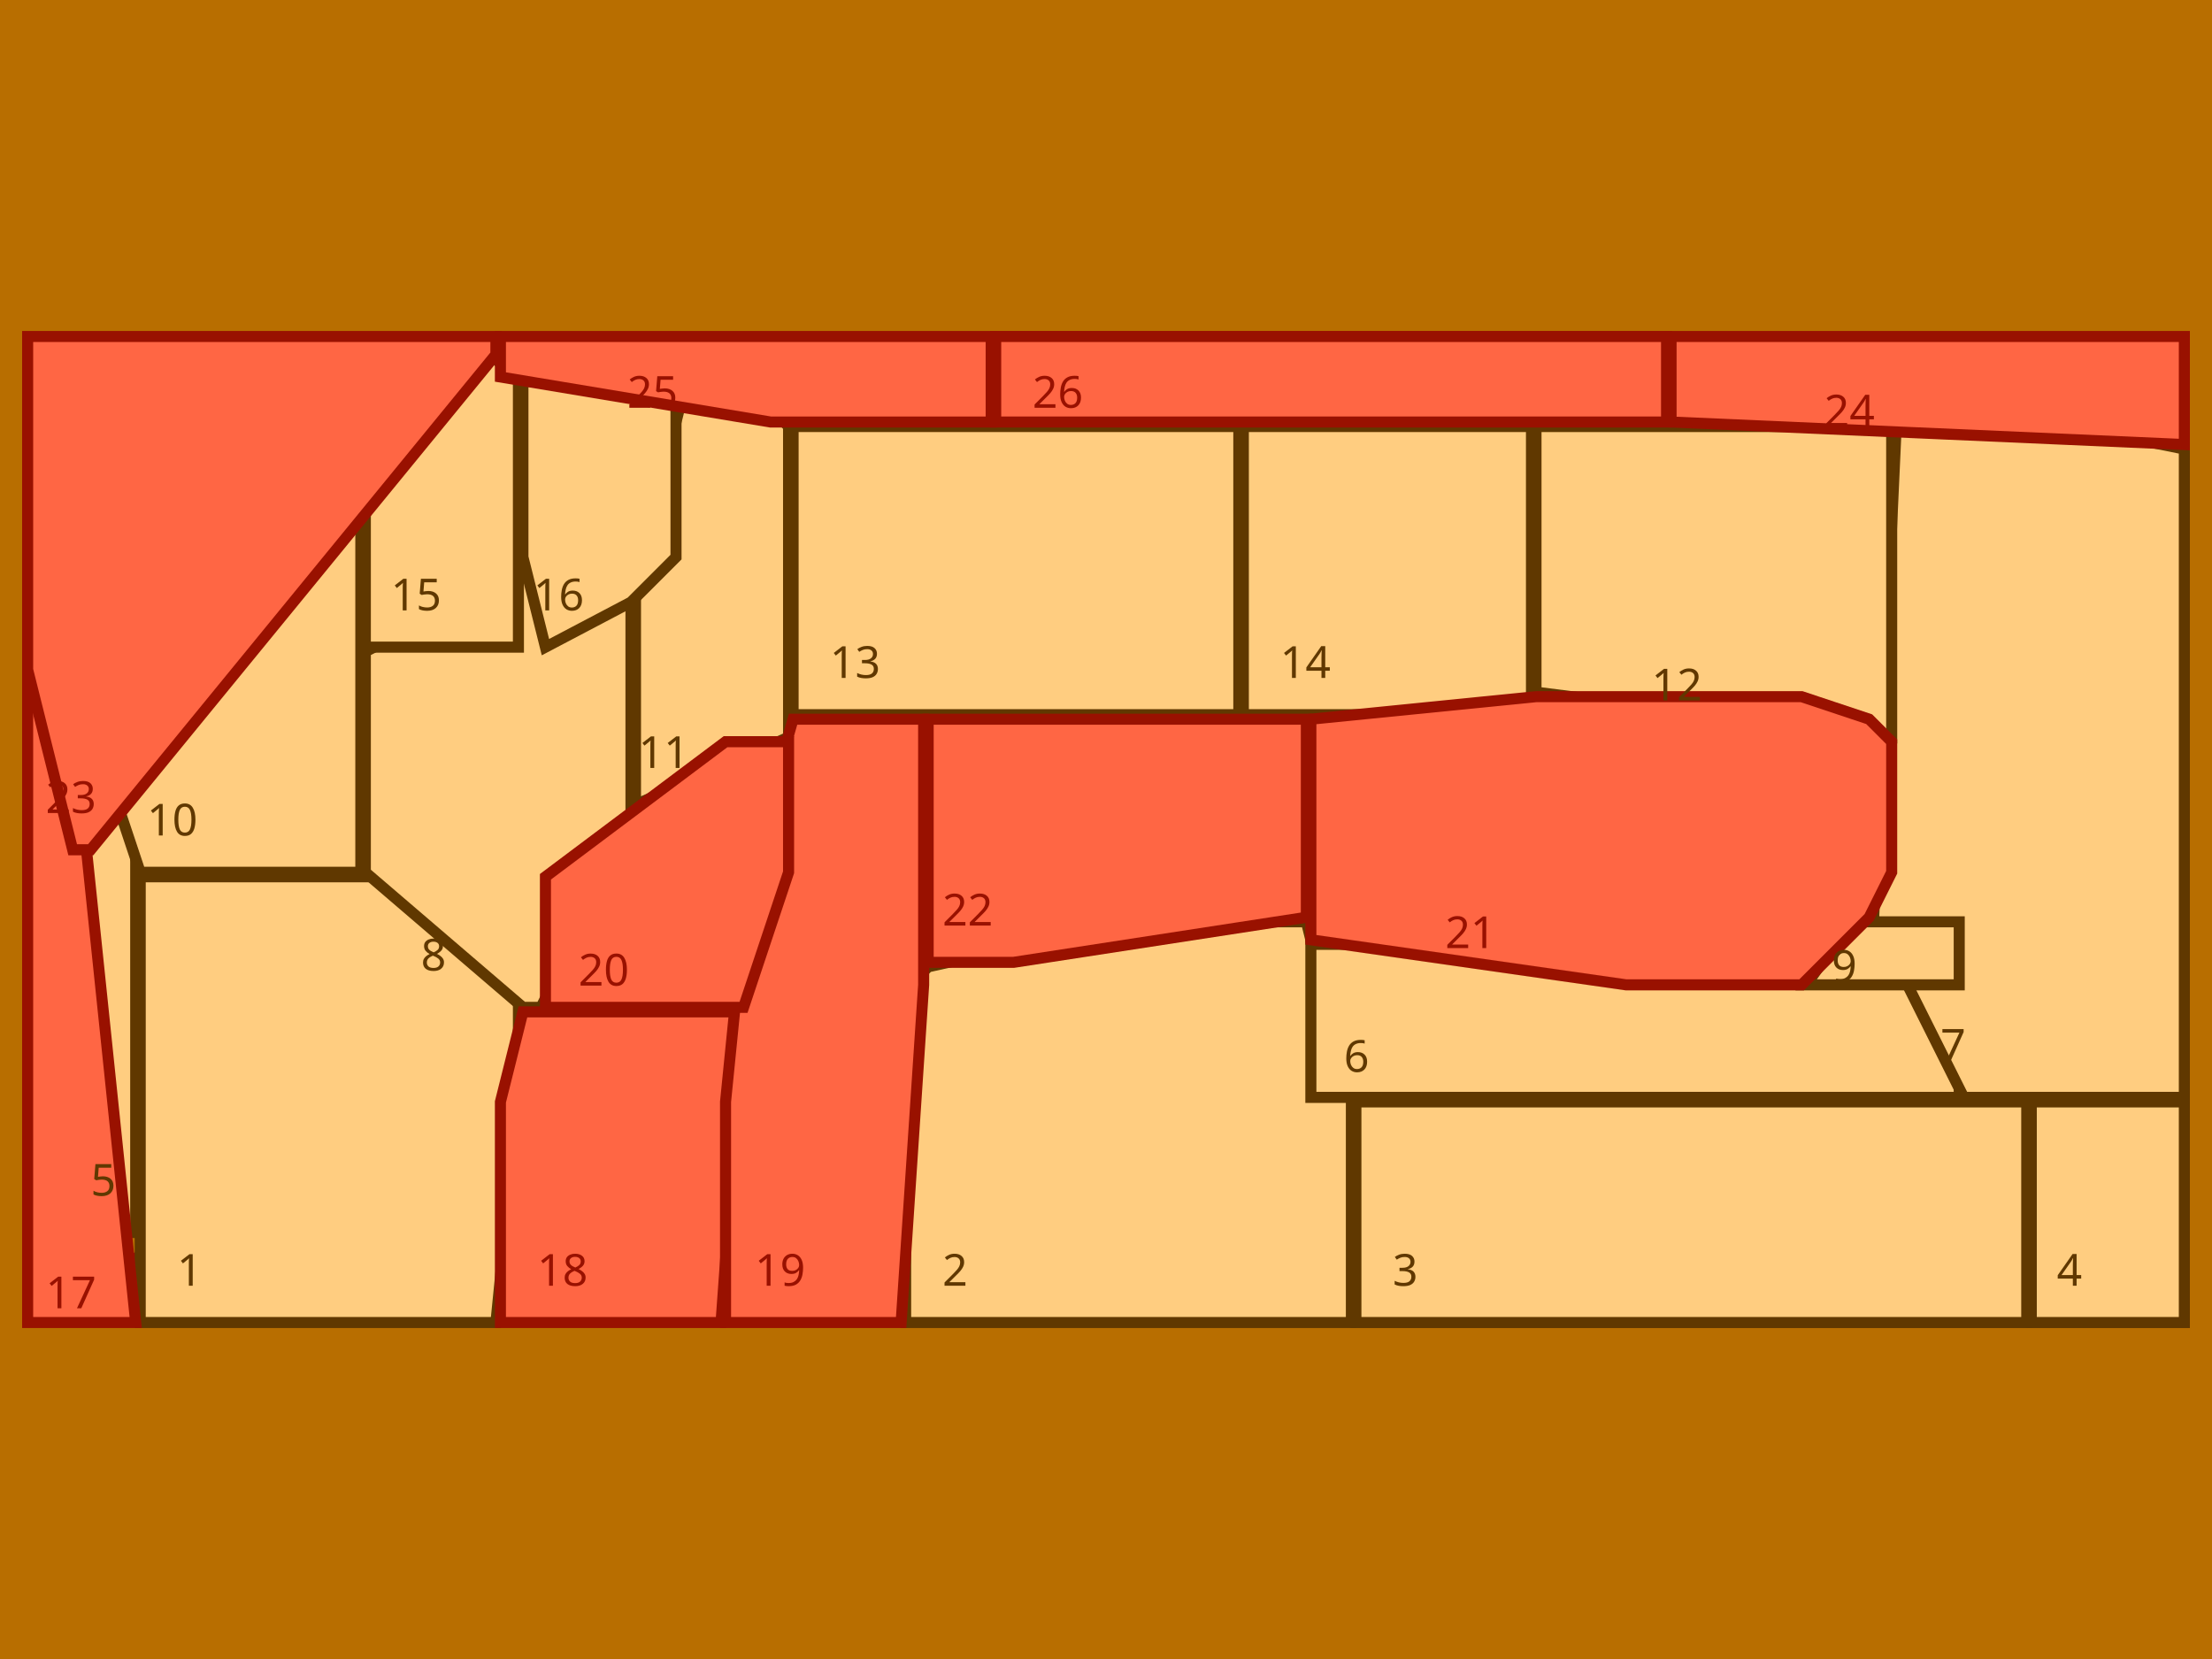
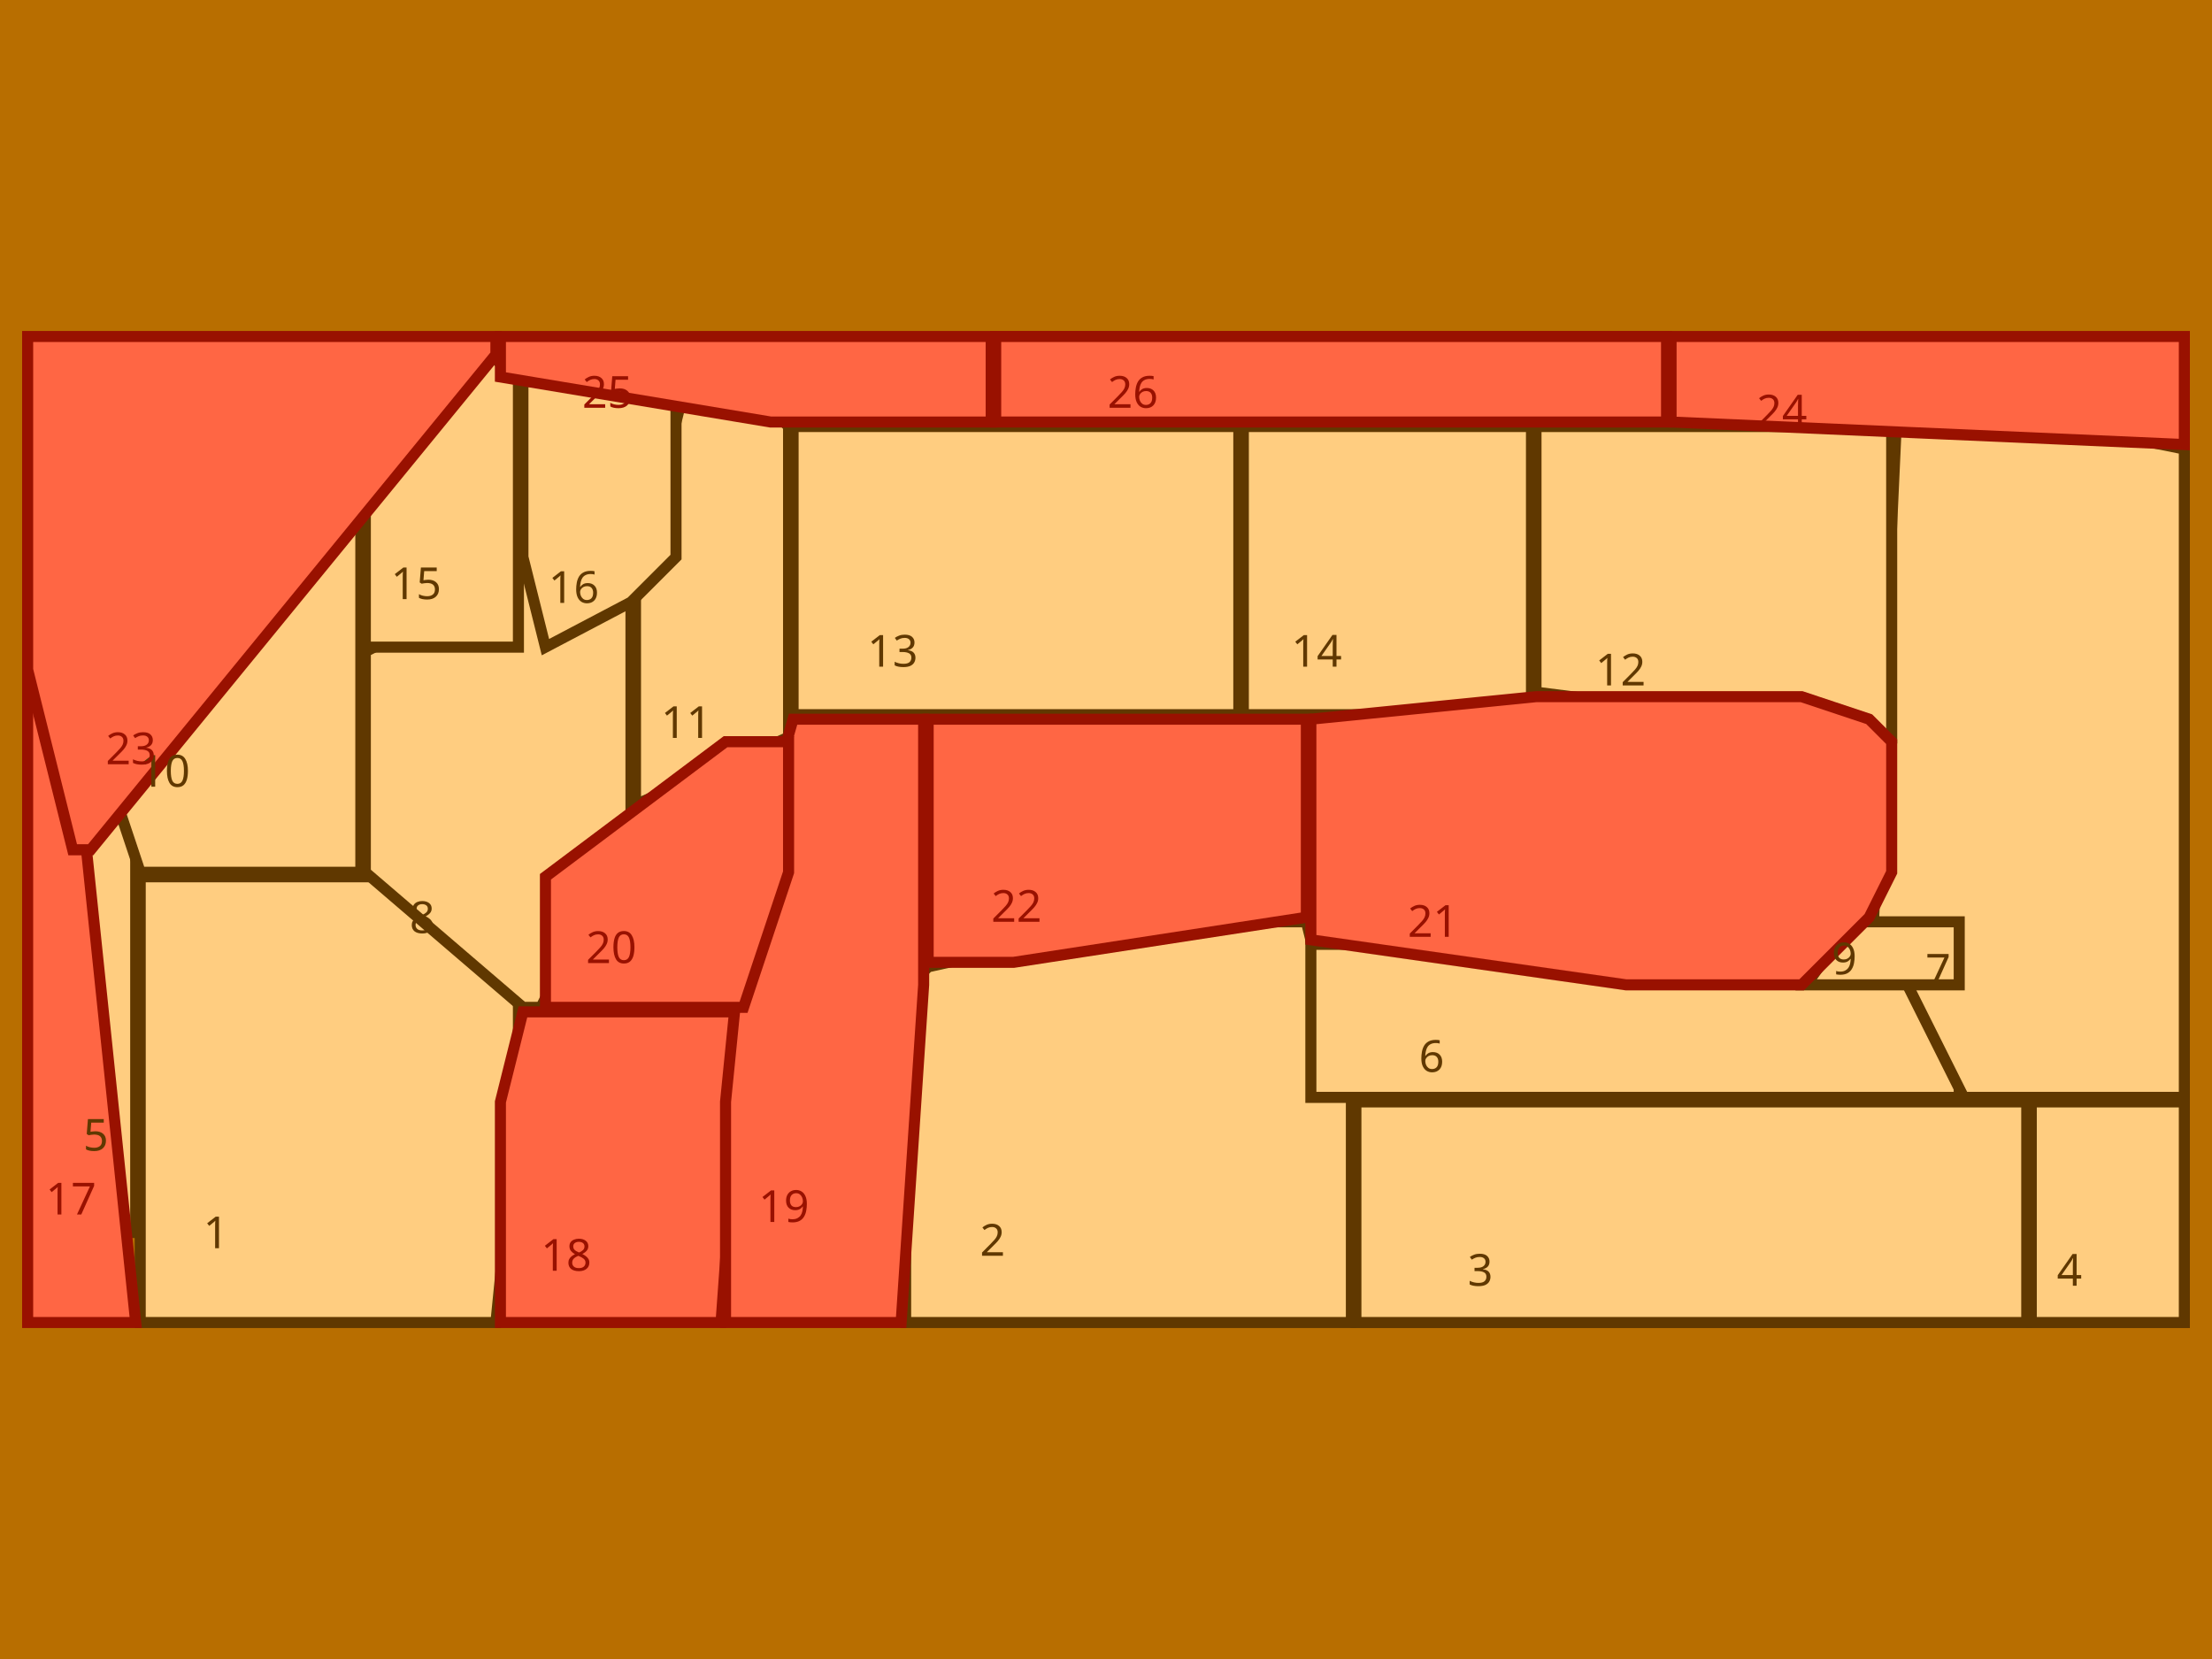
<svg width="800" height="600">
  <polygon points="0,0 0,600 800,600 800,0" fill="#b86e00" />
-   <circle r="4" cx="90.605" cy="438.413" fill="#603800" />
-   <circle r="4" cx="367.432" cy="438.413" fill="#603800" />
-   <circle r="4" cx="530.271" cy="438.413" fill="#603800" />
+   <circle r="4" cx="119.102" cy="397.704" fill="#603800" />
+   <circle r="4" cx="408.142" cy="405.846" fill="#603800" />
+   <circle r="4" cx="611.691" cy="438.413" fill="#603800" />
  <circle r="4" cx="762.317" cy="438.413" fill="#603800" />
-   <circle r="4" cx="45.825" cy="405.846" fill="#603800" />
-   <circle r="4" cx="509.916" cy="369.207" fill="#603800" />
-   <circle r="4" cx="750.104" cy="356.994" fill="#603800" />
-   <circle r="4" cx="192.38" cy="324.426" fill="#603800" />
-   <circle r="4" cx="680.898" cy="352.923" fill="#603800" />
-   <circle r="4" cx="90.605" cy="275.574" fill="#603800" />
-   <circle r="4" cx="233.09" cy="251.148" fill="#603800" />
-   <circle r="4" cx="680.898" cy="226.722" fill="#603800" />
-   <circle r="4" cx="326.722" cy="218.58" fill="#603800" />
-   <circle r="4" cx="489.562" cy="218.58" fill="#603800" />
-   <circle r="4" cx="159.812" cy="194.154" fill="#603800" />
-   <circle r="4" cx="200.522" cy="194.154" fill="#603800" />
-   <circle r="4" cx="29.541" cy="462.839" fill="#991100" />
-   <circle r="4" cx="220.877" cy="438.413" fill="#991100" />
-   <circle r="4" cx="294.154" cy="438.413" fill="#991100" />
-   <circle r="4" cx="233.09" cy="340.71" fill="#991100" />
-   <circle r="4" cx="619.833" cy="316.284" fill="#991100" />
-   <circle r="4" cx="351.148" cy="308.142" fill="#991100" />
-   <circle r="4" cx="29.541" cy="267.432" fill="#991100" />
-   <circle r="4" cx="770.459" cy="141.232" fill="#991100" />
-   <circle r="4" cx="318.58" cy="137.161" fill="#991100" />
-   <circle r="4" cx="400.0" cy="137.161" fill="#991100" />
-   <line x1="90.605" y1="438.413" x2="45.825" y2="405.846" style="stroke:#603800;stroke-width:4" />
-   <line x1="90.605" y1="438.413" x2="192.38" y2="324.426" style="stroke:#603800;stroke-width:4" />
-   <line x1="90.605" y1="438.413" x2="90.605" y2="275.574" style="stroke:#603800;stroke-width:4" />
-   <line x1="90.605" y1="438.413" x2="29.541" y2="462.839" style="stroke:#603800;stroke-width:4" />
-   <line x1="90.605" y1="438.413" x2="220.877" y2="438.413" style="stroke:#603800;stroke-width:4" />
-   <line x1="367.432" y1="438.413" x2="530.271" y2="438.413" style="stroke:#603800;stroke-width:4" />
-   <line x1="367.432" y1="438.413" x2="509.916" y2="369.207" style="stroke:#603800;stroke-width:4" />
-   <line x1="367.432" y1="438.413" x2="294.154" y2="438.413" style="stroke:#603800;stroke-width:4" />
-   <line x1="367.432" y1="438.413" x2="619.833" y2="316.284" style="stroke:#603800;stroke-width:4" />
-   <line x1="367.432" y1="438.413" x2="351.148" y2="308.142" style="stroke:#603800;stroke-width:4" />
-   <line x1="530.271" y1="438.413" x2="367.432" y2="438.413" style="stroke:#603800;stroke-width:4" />
-   <line x1="530.271" y1="438.413" x2="762.317" y2="438.413" style="stroke:#603800;stroke-width:4" />
-   <line x1="530.271" y1="438.413" x2="509.916" y2="369.207" style="stroke:#603800;stroke-width:4" />
-   <line x1="530.271" y1="438.413" x2="750.104" y2="356.994" style="stroke:#603800;stroke-width:4" />
-   <line x1="762.317" y1="438.413" x2="530.271" y2="438.413" style="stroke:#603800;stroke-width:4" />
-   <line x1="762.317" y1="438.413" x2="750.104" y2="356.994" style="stroke:#603800;stroke-width:4" />
-   <line x1="45.825" y1="405.846" x2="90.605" y2="438.413" style="stroke:#603800;stroke-width:4" />
-   <line x1="45.825" y1="405.846" x2="90.605" y2="275.574" style="stroke:#603800;stroke-width:4" />
-   <line x1="45.825" y1="405.846" x2="29.541" y2="462.839" style="stroke:#603800;stroke-width:4" />
-   <line x1="45.825" y1="405.846" x2="29.541" y2="267.432" style="stroke:#603800;stroke-width:4" />
-   <line x1="509.916" y1="369.207" x2="367.432" y2="438.413" style="stroke:#603800;stroke-width:4" />
-   <line x1="509.916" y1="369.207" x2="530.271" y2="438.413" style="stroke:#603800;stroke-width:4" />
-   <line x1="509.916" y1="369.207" x2="750.104" y2="356.994" style="stroke:#603800;stroke-width:4" />
-   <line x1="509.916" y1="369.207" x2="680.898" y2="352.923" style="stroke:#603800;stroke-width:4" />
-   <line x1="509.916" y1="369.207" x2="619.833" y2="316.284" style="stroke:#603800;stroke-width:4" />
-   <line x1="750.104" y1="356.994" x2="530.271" y2="438.413" style="stroke:#603800;stroke-width:4" />
-   <line x1="750.104" y1="356.994" x2="762.317" y2="438.413" style="stroke:#603800;stroke-width:4" />
-   <line x1="750.104" y1="356.994" x2="509.916" y2="369.207" style="stroke:#603800;stroke-width:4" />
-   <line x1="750.104" y1="356.994" x2="680.898" y2="352.923" style="stroke:#603800;stroke-width:4" />
-   <line x1="750.104" y1="356.994" x2="680.898" y2="226.722" style="stroke:#603800;stroke-width:4" />
-   <line x1="750.104" y1="356.994" x2="619.833" y2="316.284" style="stroke:#603800;stroke-width:4" />
-   <line x1="750.104" y1="356.994" x2="770.459" y2="141.232" style="stroke:#603800;stroke-width:4" />
-   <line x1="192.38" y1="324.426" x2="90.605" y2="438.413" style="stroke:#603800;stroke-width:4" />
-   <line x1="192.38" y1="324.426" x2="90.605" y2="275.574" style="stroke:#603800;stroke-width:4" />
-   <line x1="192.38" y1="324.426" x2="233.09" y2="251.148" style="stroke:#603800;stroke-width:4" />
-   <line x1="192.38" y1="324.426" x2="159.812" y2="194.154" style="stroke:#603800;stroke-width:4" />
-   <line x1="192.38" y1="324.426" x2="200.522" y2="194.154" style="stroke:#603800;stroke-width:4" />
-   <line x1="192.38" y1="324.426" x2="220.877" y2="438.413" style="stroke:#603800;stroke-width:4" />
-   <line x1="192.38" y1="324.426" x2="233.09" y2="340.71" style="stroke:#603800;stroke-width:4" />
-   <line x1="680.898" y1="352.923" x2="509.916" y2="369.207" style="stroke:#603800;stroke-width:4" />
-   <line x1="680.898" y1="352.923" x2="750.104" y2="356.994" style="stroke:#603800;stroke-width:4" />
-   <line x1="680.898" y1="352.923" x2="619.833" y2="316.284" style="stroke:#603800;stroke-width:4" />
-   <line x1="90.605" y1="275.574" x2="90.605" y2="438.413" style="stroke:#603800;stroke-width:4" />
-   <line x1="90.605" y1="275.574" x2="45.825" y2="405.846" style="stroke:#603800;stroke-width:4" />
-   <line x1="90.605" y1="275.574" x2="192.38" y2="324.426" style="stroke:#603800;stroke-width:4" />
-   <line x1="90.605" y1="275.574" x2="159.812" y2="194.154" style="stroke:#603800;stroke-width:4" />
-   <line x1="90.605" y1="275.574" x2="29.541" y2="267.432" style="stroke:#603800;stroke-width:4" />
-   <line x1="233.09" y1="251.148" x2="192.38" y2="324.426" style="stroke:#603800;stroke-width:4" />
-   <line x1="233.09" y1="251.148" x2="326.722" y2="218.58" style="stroke:#603800;stroke-width:4" />
-   <line x1="233.09" y1="251.148" x2="200.522" y2="194.154" style="stroke:#603800;stroke-width:4" />
-   <line x1="233.09" y1="251.148" x2="294.154" y2="438.413" style="stroke:#603800;stroke-width:4" />
-   <line x1="233.09" y1="251.148" x2="233.09" y2="340.71" style="stroke:#603800;stroke-width:4" />
-   <line x1="233.09" y1="251.148" x2="318.58" y2="137.161" style="stroke:#603800;stroke-width:4" />
-   <line x1="680.898" y1="226.722" x2="750.104" y2="356.994" style="stroke:#603800;stroke-width:4" />
-   <line x1="680.898" y1="226.722" x2="489.562" y2="218.58" style="stroke:#603800;stroke-width:4" />
-   <line x1="680.898" y1="226.722" x2="619.833" y2="316.284" style="stroke:#603800;stroke-width:4" />
-   <line x1="680.898" y1="226.722" x2="770.459" y2="141.232" style="stroke:#603800;stroke-width:4" />
-   <line x1="680.898" y1="226.722" x2="400.0" y2="137.161" style="stroke:#603800;stroke-width:4" />
-   <line x1="326.722" y1="218.58" x2="233.09" y2="251.148" style="stroke:#603800;stroke-width:4" />
-   <line x1="326.722" y1="218.58" x2="489.562" y2="218.58" style="stroke:#603800;stroke-width:4" />
-   <line x1="326.722" y1="218.58" x2="294.154" y2="438.413" style="stroke:#603800;stroke-width:4" />
-   <line x1="326.722" y1="218.58" x2="351.148" y2="308.142" style="stroke:#603800;stroke-width:4" />
-   <line x1="326.722" y1="218.58" x2="318.58" y2="137.161" style="stroke:#603800;stroke-width:4" />
-   <line x1="326.722" y1="218.58" x2="400.0" y2="137.161" style="stroke:#603800;stroke-width:4" />
-   <line x1="489.562" y1="218.58" x2="680.898" y2="226.722" style="stroke:#603800;stroke-width:4" />
-   <line x1="489.562" y1="218.58" x2="326.722" y2="218.58" style="stroke:#603800;stroke-width:4" />
-   <line x1="489.562" y1="218.58" x2="619.833" y2="316.284" style="stroke:#603800;stroke-width:4" />
-   <line x1="489.562" y1="218.58" x2="351.148" y2="308.142" style="stroke:#603800;stroke-width:4" />
-   <line x1="489.562" y1="218.58" x2="400.0" y2="137.161" style="stroke:#603800;stroke-width:4" />
-   <line x1="159.812" y1="194.154" x2="192.38" y2="324.426" style="stroke:#603800;stroke-width:4" />
-   <line x1="159.812" y1="194.154" x2="90.605" y2="275.574" style="stroke:#603800;stroke-width:4" />
-   <line x1="159.812" y1="194.154" x2="200.522" y2="194.154" style="stroke:#603800;stroke-width:4" />
-   <line x1="159.812" y1="194.154" x2="29.541" y2="267.432" style="stroke:#603800;stroke-width:4" />
-   <line x1="159.812" y1="194.154" x2="318.58" y2="137.161" style="stroke:#603800;stroke-width:4" />
-   <line x1="200.522" y1="194.154" x2="192.38" y2="324.426" style="stroke:#603800;stroke-width:4" />
-   <line x1="200.522" y1="194.154" x2="233.09" y2="251.148" style="stroke:#603800;stroke-width:4" />
-   <line x1="200.522" y1="194.154" x2="159.812" y2="194.154" style="stroke:#603800;stroke-width:4" />
-   <line x1="200.522" y1="194.154" x2="318.58" y2="137.161" style="stroke:#603800;stroke-width:4" />
-   <line x1="29.541" y1="462.839" x2="90.605" y2="438.413" style="stroke:#991100;stroke-width:4" />
-   <line x1="29.541" y1="462.839" x2="45.825" y2="405.846" style="stroke:#991100;stroke-width:4" />
-   <line x1="29.541" y1="462.839" x2="29.541" y2="267.432" style="stroke:#991100;stroke-width:4" />
-   <line x1="220.877" y1="438.413" x2="90.605" y2="438.413" style="stroke:#991100;stroke-width:4" />
-   <line x1="220.877" y1="438.413" x2="192.38" y2="324.426" style="stroke:#991100;stroke-width:4" />
-   <line x1="220.877" y1="438.413" x2="294.154" y2="438.413" style="stroke:#991100;stroke-width:4" />
-   <line x1="220.877" y1="438.413" x2="233.09" y2="340.71" style="stroke:#991100;stroke-width:4" />
-   <line x1="294.154" y1="438.413" x2="367.432" y2="438.413" style="stroke:#991100;stroke-width:4" />
-   <line x1="294.154" y1="438.413" x2="233.09" y2="251.148" style="stroke:#991100;stroke-width:4" />
-   <line x1="294.154" y1="438.413" x2="326.722" y2="218.58" style="stroke:#991100;stroke-width:4" />
-   <line x1="294.154" y1="438.413" x2="220.877" y2="438.413" style="stroke:#991100;stroke-width:4" />
-   <line x1="294.154" y1="438.413" x2="233.09" y2="340.71" style="stroke:#991100;stroke-width:4" />
-   <line x1="294.154" y1="438.413" x2="351.148" y2="308.142" style="stroke:#991100;stroke-width:4" />
-   <line x1="233.09" y1="340.71" x2="192.38" y2="324.426" style="stroke:#991100;stroke-width:4" />
-   <line x1="233.09" y1="340.71" x2="233.09" y2="251.148" style="stroke:#991100;stroke-width:4" />
-   <line x1="233.09" y1="340.71" x2="220.877" y2="438.413" style="stroke:#991100;stroke-width:4" />
-   <line x1="233.09" y1="340.71" x2="294.154" y2="438.413" style="stroke:#991100;stroke-width:4" />
-   <line x1="619.833" y1="316.284" x2="367.432" y2="438.413" style="stroke:#991100;stroke-width:4" />
-   <line x1="619.833" y1="316.284" x2="509.916" y2="369.207" style="stroke:#991100;stroke-width:4" />
-   <line x1="619.833" y1="316.284" x2="750.104" y2="356.994" style="stroke:#991100;stroke-width:4" />
-   <line x1="619.833" y1="316.284" x2="680.898" y2="352.923" style="stroke:#991100;stroke-width:4" />
-   <line x1="619.833" y1="316.284" x2="680.898" y2="226.722" style="stroke:#991100;stroke-width:4" />
-   <line x1="619.833" y1="316.284" x2="489.562" y2="218.58" style="stroke:#991100;stroke-width:4" />
-   <line x1="619.833" y1="316.284" x2="351.148" y2="308.142" style="stroke:#991100;stroke-width:4" />
-   <line x1="351.148" y1="308.142" x2="367.432" y2="438.413" style="stroke:#991100;stroke-width:4" />
-   <line x1="351.148" y1="308.142" x2="326.722" y2="218.58" style="stroke:#991100;stroke-width:4" />
-   <line x1="351.148" y1="308.142" x2="489.562" y2="218.58" style="stroke:#991100;stroke-width:4" />
-   <line x1="351.148" y1="308.142" x2="294.154" y2="438.413" style="stroke:#991100;stroke-width:4" />
-   <line x1="351.148" y1="308.142" x2="619.833" y2="316.284" style="stroke:#991100;stroke-width:4" />
-   <line x1="29.541" y1="267.432" x2="45.825" y2="405.846" style="stroke:#991100;stroke-width:4" />
-   <line x1="29.541" y1="267.432" x2="90.605" y2="275.574" style="stroke:#991100;stroke-width:4" />
-   <line x1="29.541" y1="267.432" x2="159.812" y2="194.154" style="stroke:#991100;stroke-width:4" />
-   <line x1="29.541" y1="267.432" x2="29.541" y2="462.839" style="stroke:#991100;stroke-width:4" />
-   <line x1="29.541" y1="267.432" x2="318.58" y2="137.161" style="stroke:#991100;stroke-width:4" />
-   <line x1="770.459" y1="141.232" x2="750.104" y2="356.994" style="stroke:#991100;stroke-width:4" />
-   <line x1="770.459" y1="141.232" x2="680.898" y2="226.722" style="stroke:#991100;stroke-width:4" />
-   <line x1="770.459" y1="141.232" x2="400.0" y2="137.161" style="stroke:#991100;stroke-width:4" />
-   <line x1="318.58" y1="137.161" x2="233.09" y2="251.148" style="stroke:#991100;stroke-width:4" />
-   <line x1="318.58" y1="137.161" x2="326.722" y2="218.58" style="stroke:#991100;stroke-width:4" />
-   <line x1="318.58" y1="137.161" x2="159.812" y2="194.154" style="stroke:#991100;stroke-width:4" />
-   <line x1="318.58" y1="137.161" x2="200.522" y2="194.154" style="stroke:#991100;stroke-width:4" />
-   <line x1="318.58" y1="137.161" x2="29.541" y2="267.432" style="stroke:#991100;stroke-width:4" />
-   <line x1="318.58" y1="137.161" x2="400.0" y2="137.161" style="stroke:#991100;stroke-width:4" />
-   <line x1="400.0" y1="137.161" x2="680.898" y2="226.722" style="stroke:#991100;stroke-width:4" />
-   <line x1="400.0" y1="137.161" x2="326.722" y2="218.58" style="stroke:#991100;stroke-width:4" />
-   <line x1="400.0" y1="137.161" x2="489.562" y2="218.58" style="stroke:#991100;stroke-width:4" />
-   <line x1="400.0" y1="137.161" x2="770.459" y2="141.232" style="stroke:#991100;stroke-width:4" />
-   <line x1="400.0" y1="137.161" x2="318.58" y2="137.161" style="stroke:#991100;stroke-width:4" />
+   <circle r="4" cx="37.683" cy="356.994" fill="#603800" />
+   <circle r="4" cx="591.336" cy="369.207" fill="#603800" />
+   <circle r="4" cx="733.82" cy="275.574" fill="#603800" />
+   <circle r="4" cx="180.167" cy="283.716" fill="#603800" />
+   <circle r="4" cx="680.898" cy="344.781" fill="#603800" />
+   <circle r="4" cx="82.463" cy="222.651" fill="#603800" />
+   <circle r="4" cx="257.516" cy="218.58" fill="#603800" />
+   <circle r="4" cx="619.833" cy="210.438" fill="#603800" />
+   <circle r="4" cx="367.432" cy="206.367" fill="#603800" />
+   <circle r="4" cx="501.775" cy="206.367" fill="#603800" />
+   <circle r="4" cx="159.812" cy="181.942" fill="#603800" />
+   <circle r="4" cx="216.806" cy="186.013" fill="#603800" />
+   <circle r="4" cx="29.541" cy="361.065" fill="#991100" />
+   <circle r="4" cx="224.948" cy="422.129" fill="#991100" />
+   <circle r="4" cx="298.225" cy="369.207" fill="#991100" />
+   <circle r="4" cx="241.232" cy="316.284" fill="#991100" />
+   <circle r="4" cx="579.123" cy="304.071" fill="#991100" />
+   <circle r="4" cx="404.071" cy="304.071" fill="#991100" />
+   <circle r="4" cx="94.676" cy="214.509" fill="#991100" />
+   <circle r="4" cx="697.182" cy="141.232" fill="#991100" />
+   <circle r="4" cx="269.729" cy="137.161" fill="#991100" />
+   <circle r="4" cx="481.42" cy="137.161" fill="#991100" />
+   <line x1="119.102" y1="397.704" x2="37.683" y2="356.994" style="stroke:#603800;stroke-width:4" />
+   <line x1="119.102" y1="397.704" x2="180.167" y2="283.716" style="stroke:#603800;stroke-width:4" />
+   <line x1="119.102" y1="397.704" x2="82.463" y2="222.651" style="stroke:#603800;stroke-width:4" />
+   <line x1="119.102" y1="397.704" x2="29.541" y2="361.065" style="stroke:#603800;stroke-width:4" />
+   <line x1="119.102" y1="397.704" x2="224.948" y2="422.129" style="stroke:#603800;stroke-width:4" />
+   <line x1="408.142" y1="405.846" x2="611.691" y2="438.413" style="stroke:#603800;stroke-width:4" />
+   <line x1="408.142" y1="405.846" x2="591.336" y2="369.207" style="stroke:#603800;stroke-width:4" />
+   <line x1="408.142" y1="405.846" x2="298.225" y2="369.207" style="stroke:#603800;stroke-width:4" />
+   <line x1="408.142" y1="405.846" x2="579.123" y2="304.071" style="stroke:#603800;stroke-width:4" />
+   <line x1="408.142" y1="405.846" x2="404.071" y2="304.071" style="stroke:#603800;stroke-width:4" />
+   <line x1="611.691" y1="438.413" x2="408.142" y2="405.846" style="stroke:#603800;stroke-width:4" />
+   <line x1="611.691" y1="438.413" x2="762.317" y2="438.413" style="stroke:#603800;stroke-width:4" />
+   <line x1="611.691" y1="438.413" x2="591.336" y2="369.207" style="stroke:#603800;stroke-width:4" />
+   <line x1="611.691" y1="438.413" x2="733.82" y2="275.574" style="stroke:#603800;stroke-width:4" />
+   <line x1="762.317" y1="438.413" x2="611.691" y2="438.413" style="stroke:#603800;stroke-width:4" />
+   <line x1="762.317" y1="438.413" x2="733.82" y2="275.574" style="stroke:#603800;stroke-width:4" />
+   <line x1="37.683" y1="356.994" x2="119.102" y2="397.704" style="stroke:#603800;stroke-width:4" />
+   <line x1="37.683" y1="356.994" x2="82.463" y2="222.651" style="stroke:#603800;stroke-width:4" />
+   <line x1="37.683" y1="356.994" x2="29.541" y2="361.065" style="stroke:#603800;stroke-width:4" />
+   <line x1="37.683" y1="356.994" x2="94.676" y2="214.509" style="stroke:#603800;stroke-width:4" />
+   <line x1="591.336" y1="369.207" x2="408.142" y2="405.846" style="stroke:#603800;stroke-width:4" />
+   <line x1="591.336" y1="369.207" x2="611.691" y2="438.413" style="stroke:#603800;stroke-width:4" />
+   <line x1="591.336" y1="369.207" x2="733.82" y2="275.574" style="stroke:#603800;stroke-width:4" />
+   <line x1="591.336" y1="369.207" x2="680.898" y2="344.781" style="stroke:#603800;stroke-width:4" />
+   <line x1="591.336" y1="369.207" x2="579.123" y2="304.071" style="stroke:#603800;stroke-width:4" />
+   <line x1="733.82" y1="275.574" x2="611.691" y2="438.413" style="stroke:#603800;stroke-width:4" />
+   <line x1="733.82" y1="275.574" x2="762.317" y2="438.413" style="stroke:#603800;stroke-width:4" />
+   <line x1="733.82" y1="275.574" x2="591.336" y2="369.207" style="stroke:#603800;stroke-width:4" />
+   <line x1="733.82" y1="275.574" x2="680.898" y2="344.781" style="stroke:#603800;stroke-width:4" />
+   <line x1="733.82" y1="275.574" x2="619.833" y2="210.438" style="stroke:#603800;stroke-width:4" />
+   <line x1="733.82" y1="275.574" x2="579.123" y2="304.071" style="stroke:#603800;stroke-width:4" />
+   <line x1="733.82" y1="275.574" x2="697.182" y2="141.232" style="stroke:#603800;stroke-width:4" />
+   <line x1="180.167" y1="283.716" x2="119.102" y2="397.704" style="stroke:#603800;stroke-width:4" />
+   <line x1="180.167" y1="283.716" x2="82.463" y2="222.651" style="stroke:#603800;stroke-width:4" />
+   <line x1="180.167" y1="283.716" x2="257.516" y2="218.58" style="stroke:#603800;stroke-width:4" />
+   <line x1="180.167" y1="283.716" x2="159.812" y2="181.942" style="stroke:#603800;stroke-width:4" />
+   <line x1="180.167" y1="283.716" x2="216.806" y2="186.013" style="stroke:#603800;stroke-width:4" />
+   <line x1="180.167" y1="283.716" x2="224.948" y2="422.129" style="stroke:#603800;stroke-width:4" />
+   <line x1="180.167" y1="283.716" x2="241.232" y2="316.284" style="stroke:#603800;stroke-width:4" />
+   <line x1="680.898" y1="344.781" x2="591.336" y2="369.207" style="stroke:#603800;stroke-width:4" />
+   <line x1="680.898" y1="344.781" x2="733.82" y2="275.574" style="stroke:#603800;stroke-width:4" />
+   <line x1="680.898" y1="344.781" x2="579.123" y2="304.071" style="stroke:#603800;stroke-width:4" />
+   <line x1="82.463" y1="222.651" x2="119.102" y2="397.704" style="stroke:#603800;stroke-width:4" />
+   <line x1="82.463" y1="222.651" x2="37.683" y2="356.994" style="stroke:#603800;stroke-width:4" />
+   <line x1="82.463" y1="222.651" x2="180.167" y2="283.716" style="stroke:#603800;stroke-width:4" />
+   <line x1="82.463" y1="222.651" x2="159.812" y2="181.942" style="stroke:#603800;stroke-width:4" />
+   <line x1="82.463" y1="222.651" x2="94.676" y2="214.509" style="stroke:#603800;stroke-width:4" />
+   <line x1="257.516" y1="218.58" x2="180.167" y2="283.716" style="stroke:#603800;stroke-width:4" />
+   <line x1="257.516" y1="218.58" x2="367.432" y2="206.367" style="stroke:#603800;stroke-width:4" />
+   <line x1="257.516" y1="218.58" x2="216.806" y2="186.013" style="stroke:#603800;stroke-width:4" />
+   <line x1="257.516" y1="218.58" x2="298.225" y2="369.207" style="stroke:#603800;stroke-width:4" />
+   <line x1="257.516" y1="218.58" x2="241.232" y2="316.284" style="stroke:#603800;stroke-width:4" />
+   <line x1="257.516" y1="218.58" x2="269.729" y2="137.161" style="stroke:#603800;stroke-width:4" />
+   <line x1="619.833" y1="210.438" x2="733.82" y2="275.574" style="stroke:#603800;stroke-width:4" />
+   <line x1="619.833" y1="210.438" x2="501.775" y2="206.367" style="stroke:#603800;stroke-width:4" />
+   <line x1="619.833" y1="210.438" x2="579.123" y2="304.071" style="stroke:#603800;stroke-width:4" />
+   <line x1="619.833" y1="210.438" x2="697.182" y2="141.232" style="stroke:#603800;stroke-width:4" />
+   <line x1="619.833" y1="210.438" x2="481.42" y2="137.161" style="stroke:#603800;stroke-width:4" />
+   <line x1="367.432" y1="206.367" x2="257.516" y2="218.58" style="stroke:#603800;stroke-width:4" />
+   <line x1="367.432" y1="206.367" x2="501.775" y2="206.367" style="stroke:#603800;stroke-width:4" />
+   <line x1="367.432" y1="206.367" x2="298.225" y2="369.207" style="stroke:#603800;stroke-width:4" />
+   <line x1="367.432" y1="206.367" x2="404.071" y2="304.071" style="stroke:#603800;stroke-width:4" />
+   <line x1="367.432" y1="206.367" x2="269.729" y2="137.161" style="stroke:#603800;stroke-width:4" />
+   <line x1="367.432" y1="206.367" x2="481.42" y2="137.161" style="stroke:#603800;stroke-width:4" />
+   <line x1="501.775" y1="206.367" x2="619.833" y2="210.438" style="stroke:#603800;stroke-width:4" />
+   <line x1="501.775" y1="206.367" x2="367.432" y2="206.367" style="stroke:#603800;stroke-width:4" />
+   <line x1="501.775" y1="206.367" x2="579.123" y2="304.071" style="stroke:#603800;stroke-width:4" />
+   <line x1="501.775" y1="206.367" x2="404.071" y2="304.071" style="stroke:#603800;stroke-width:4" />
+   <line x1="501.775" y1="206.367" x2="481.42" y2="137.161" style="stroke:#603800;stroke-width:4" />
+   <line x1="159.812" y1="181.942" x2="180.167" y2="283.716" style="stroke:#603800;stroke-width:4" />
+   <line x1="159.812" y1="181.942" x2="82.463" y2="222.651" style="stroke:#603800;stroke-width:4" />
+   <line x1="159.812" y1="181.942" x2="216.806" y2="186.013" style="stroke:#603800;stroke-width:4" />
+   <line x1="159.812" y1="181.942" x2="94.676" y2="214.509" style="stroke:#603800;stroke-width:4" />
+   <line x1="159.812" y1="181.942" x2="269.729" y2="137.161" style="stroke:#603800;stroke-width:4" />
+   <line x1="216.806" y1="186.013" x2="180.167" y2="283.716" style="stroke:#603800;stroke-width:4" />
+   <line x1="216.806" y1="186.013" x2="257.516" y2="218.58" style="stroke:#603800;stroke-width:4" />
+   <line x1="216.806" y1="186.013" x2="159.812" y2="181.942" style="stroke:#603800;stroke-width:4" />
+   <line x1="216.806" y1="186.013" x2="269.729" y2="137.161" style="stroke:#603800;stroke-width:4" />
+   <line x1="29.541" y1="361.065" x2="119.102" y2="397.704" style="stroke:#991100;stroke-width:4" />
+   <line x1="29.541" y1="361.065" x2="37.683" y2="356.994" style="stroke:#991100;stroke-width:4" />
+   <line x1="29.541" y1="361.065" x2="94.676" y2="214.509" style="stroke:#991100;stroke-width:4" />
+   <line x1="224.948" y1="422.129" x2="119.102" y2="397.704" style="stroke:#991100;stroke-width:4" />
+   <line x1="224.948" y1="422.129" x2="180.167" y2="283.716" style="stroke:#991100;stroke-width:4" />
+   <line x1="224.948" y1="422.129" x2="298.225" y2="369.207" style="stroke:#991100;stroke-width:4" />
+   <line x1="224.948" y1="422.129" x2="241.232" y2="316.284" style="stroke:#991100;stroke-width:4" />
+   <line x1="298.225" y1="369.207" x2="408.142" y2="405.846" style="stroke:#991100;stroke-width:4" />
+   <line x1="298.225" y1="369.207" x2="257.516" y2="218.58" style="stroke:#991100;stroke-width:4" />
+   <line x1="298.225" y1="369.207" x2="367.432" y2="206.367" style="stroke:#991100;stroke-width:4" />
+   <line x1="298.225" y1="369.207" x2="224.948" y2="422.129" style="stroke:#991100;stroke-width:4" />
+   <line x1="298.225" y1="369.207" x2="241.232" y2="316.284" style="stroke:#991100;stroke-width:4" />
+   <line x1="298.225" y1="369.207" x2="404.071" y2="304.071" style="stroke:#991100;stroke-width:4" />
+   <line x1="241.232" y1="316.284" x2="180.167" y2="283.716" style="stroke:#991100;stroke-width:4" />
+   <line x1="241.232" y1="316.284" x2="257.516" y2="218.58" style="stroke:#991100;stroke-width:4" />
+   <line x1="241.232" y1="316.284" x2="224.948" y2="422.129" style="stroke:#991100;stroke-width:4" />
+   <line x1="241.232" y1="316.284" x2="298.225" y2="369.207" style="stroke:#991100;stroke-width:4" />
+   <line x1="579.123" y1="304.071" x2="408.142" y2="405.846" style="stroke:#991100;stroke-width:4" />
+   <line x1="579.123" y1="304.071" x2="591.336" y2="369.207" style="stroke:#991100;stroke-width:4" />
+   <line x1="579.123" y1="304.071" x2="733.82" y2="275.574" style="stroke:#991100;stroke-width:4" />
+   <line x1="579.123" y1="304.071" x2="680.898" y2="344.781" style="stroke:#991100;stroke-width:4" />
+   <line x1="579.123" y1="304.071" x2="619.833" y2="210.438" style="stroke:#991100;stroke-width:4" />
+   <line x1="579.123" y1="304.071" x2="501.775" y2="206.367" style="stroke:#991100;stroke-width:4" />
+   <line x1="579.123" y1="304.071" x2="404.071" y2="304.071" style="stroke:#991100;stroke-width:4" />
+   <line x1="404.071" y1="304.071" x2="408.142" y2="405.846" style="stroke:#991100;stroke-width:4" />
+   <line x1="404.071" y1="304.071" x2="367.432" y2="206.367" style="stroke:#991100;stroke-width:4" />
+   <line x1="404.071" y1="304.071" x2="501.775" y2="206.367" style="stroke:#991100;stroke-width:4" />
+   <line x1="404.071" y1="304.071" x2="298.225" y2="369.207" style="stroke:#991100;stroke-width:4" />
+   <line x1="404.071" y1="304.071" x2="579.123" y2="304.071" style="stroke:#991100;stroke-width:4" />
+   <line x1="94.676" y1="214.509" x2="37.683" y2="356.994" style="stroke:#991100;stroke-width:4" />
+   <line x1="94.676" y1="214.509" x2="82.463" y2="222.651" style="stroke:#991100;stroke-width:4" />
+   <line x1="94.676" y1="214.509" x2="159.812" y2="181.942" style="stroke:#991100;stroke-width:4" />
+   <line x1="94.676" y1="214.509" x2="29.541" y2="361.065" style="stroke:#991100;stroke-width:4" />
+   <line x1="94.676" y1="214.509" x2="269.729" y2="137.161" style="stroke:#991100;stroke-width:4" />
+   <line x1="697.182" y1="141.232" x2="733.82" y2="275.574" style="stroke:#991100;stroke-width:4" />
+   <line x1="697.182" y1="141.232" x2="619.833" y2="210.438" style="stroke:#991100;stroke-width:4" />
+   <line x1="697.182" y1="141.232" x2="481.42" y2="137.161" style="stroke:#991100;stroke-width:4" />
+   <line x1="269.729" y1="137.161" x2="257.516" y2="218.58" style="stroke:#991100;stroke-width:4" />
+   <line x1="269.729" y1="137.161" x2="367.432" y2="206.367" style="stroke:#991100;stroke-width:4" />
+   <line x1="269.729" y1="137.161" x2="159.812" y2="181.942" style="stroke:#991100;stroke-width:4" />
+   <line x1="269.729" y1="137.161" x2="216.806" y2="186.013" style="stroke:#991100;stroke-width:4" />
+   <line x1="269.729" y1="137.161" x2="94.676" y2="214.509" style="stroke:#991100;stroke-width:4" />
+   <line x1="269.729" y1="137.161" x2="481.42" y2="137.161" style="stroke:#991100;stroke-width:4" />
+   <line x1="481.42" y1="137.161" x2="619.833" y2="210.438" style="stroke:#991100;stroke-width:4" />
+   <line x1="481.42" y1="137.161" x2="367.432" y2="206.367" style="stroke:#991100;stroke-width:4" />
+   <line x1="481.42" y1="137.161" x2="501.775" y2="206.367" style="stroke:#991100;stroke-width:4" />
+   <line x1="481.42" y1="137.161" x2="697.182" y2="141.232" style="stroke:#991100;stroke-width:4" />
+   <line x1="481.42" y1="137.161" x2="269.729" y2="137.161" style="stroke:#991100;stroke-width:4" />
  <polygon points="50.71,478.309 50.71,317.098 187.495,317.098 187.495,396.889 179.353,478.309" style="fill:#ffcd80;stroke:#603800;stroke-width:4" />
  <polygon points="327.537,478.309 327.537,357.808 335.678,349.666 408.956,333.382 472.463,333.382 488.747,398.518 488.747,478.309" style="fill:#ffcd80;stroke:#603800;stroke-width:4" />
  <polygon points="490.376,478.309 490.376,398.518 733.006,398.518 733.006,478.309" style="fill:#ffcd80;stroke:#603800;stroke-width:4" />
  <polygon points="734.635,478.309 734.635,398.518 790.0,398.518 790.0,478.309" style="fill:#ffcd80;stroke:#603800;stroke-width:4" />
  <polygon points="42.568,445.741 26.284,405.031 26.284,308.956 34.426,268.246 40.939,268.246 49.081,284.53 49.081,445.741" style="fill:#ffcd80;stroke:#603800;stroke-width:4" />
  <polygon points="474.092,396.889 474.092,341.524 545.741,341.524 708.58,357.808 708.58,396.889" style="fill:#ffcd80;stroke:#603800;stroke-width:4" />
  <polygon points="710.209,396.889 677.641,331.754 685.783,154.259 749.29,154.259 790.0,162.401 790.0,396.889" style="fill:#ffcd80;stroke:#603800;stroke-width:4" />
  <polygon points="132.129,315.47 132.129,235.678 195.637,203.111 228.205,219.395 228.205,299.186 195.637,364.322 189.123,364.322" style="fill:#ffcd80;stroke:#603800;stroke-width:4" />
  <polygon points="653.215,356.18 669.499,333.382 708.58,333.382 708.58,356.18" style="fill:#ffcd80;stroke:#603800;stroke-width:4" />
  <polygon points="50.71,315.47 34.426,266.618 34.426,194.969 50.71,137.975 75.136,129.833 130.501,129.833 130.501,315.47" style="fill:#ffcd80;stroke:#603800;stroke-width:4" />
  <polygon points="229.833,291.044 229.833,211.253 246.117,146.117 277.056,146.117 285.198,154.259 285.198,266.618" style="fill:#ffcd80;stroke:#603800;stroke-width:4" />
  <polygon points="555.511,250.334 555.511,154.259 684.154,154.259 684.154,266.618" style="fill:#ffcd80;stroke:#603800;stroke-width:4" />
  <polygon points="286.827,258.476 286.827,154.259 448.038,154.259 448.038,258.476" style="fill:#ffcd80;stroke:#603800;stroke-width:4" />
  <polygon points="449.666,258.476 449.666,154.259 553.883,154.259 553.883,258.476" style="fill:#ffcd80;stroke:#603800;stroke-width:4" />
  <polygon points="132.129,234.05 132.129,129.833 179.353,129.833 187.495,137.975 187.495,234.05" style="fill:#ffcd80;stroke:#603800;stroke-width:4" />
  <polygon points="197.265,234.05 189.123,201.482 189.123,137.975 236.347,137.975 244.489,146.117 244.489,201.482 228.205,217.766" style="fill:#ffcd80;stroke:#603800;stroke-width:4" />
  <polygon points="10,478.309 10,243.82 24.656,243.82 49.081,478.309" style="fill:#ff6644;stroke:#991100;stroke-width:4" />
  <polygon points="180.981,478.309 180.981,398.518 189.123,365.95 268.914,365.95 260.772,478.309" style="fill:#ff6644;stroke:#991100;stroke-width:4" />
  <polygon points="262.401,478.309 262.401,398.518 270.543,317.098 286.827,260.104 334.05,260.104 334.05,356.18 325.908,478.309" style="fill:#ff6644;stroke:#991100;stroke-width:4" />
  <polygon points="197.265,364.322 197.265,317.098 262.401,268.246 285.198,268.246 285.198,315.47 268.914,364.322" style="fill:#ff6644;stroke:#991100;stroke-width:4" />
  <polygon points="474.092,339.896 474.092,260.104 555.511,251.962 651.587,251.962 676.013,260.104 684.154,268.246 684.154,315.47 676.013,331.754 651.587,356.18 588.079,356.18" style="fill:#ff6644;stroke:#991100;stroke-width:4" />
  <polygon points="335.678,348.038 335.678,260.104 472.463,260.104 472.463,331.754 366.618,348.038" style="fill:#ff6644;stroke:#991100;stroke-width:4" />
  <polygon points="26.284,307.328 10,242.192 10,121.691 179.353,121.691 179.353,128.205 32.797,307.328" style="fill:#ff6644;stroke:#991100;stroke-width:4" />
  <polygon points="604.363,152.63 604.363,121.691 790.0,121.691 790.0,160.772" style="fill:#ff6644;stroke:#991100;stroke-width:4" />
  <polygon points="180.981,136.347 180.981,121.691 358.476,121.691 358.476,152.63 278.685,152.63" style="fill:#ff6644;stroke:#991100;stroke-width:4" />
  <polygon points="360.104,152.63 360.104,121.691 602.735,121.691 602.735,152.63" style="fill:#ff6644;stroke:#991100;stroke-width:4" />
-   <text x="64.008" y="465.01" fill="#603800" font-family="Verdana" font-size="16">1</text>" /&gt;
- <text x="340.835" y="465.01" fill="#603800" font-family="Verdana" font-size="16">2</text>" /&gt;
- <text x="503.674" y="465.01" fill="#603800" font-family="Verdana" font-size="16">3</text>" /&gt;
+   <text x="73.507" y="451.441" fill="#603800" font-family="Verdana" font-size="16">1</text>" /&gt;
+ <text x="354.405" y="454.154" fill="#603800" font-family="Verdana" font-size="16">2</text>" /&gt;
+ <text x="530.814" y="465.01" fill="#603800" font-family="Verdana" font-size="16">3</text>" /&gt;
<text x="743.862" y="465.01" fill="#603800" font-family="Verdana" font-size="16">4</text>" /&gt;
- <text x="32.797" y="432.443" fill="#603800" font-family="Verdana" font-size="16">5</text>" /&gt;
- <text x="486.033" y="387.662" fill="#603800" font-family="Verdana" font-size="16">6</text>" /&gt;
- <text x="701.795" y="383.591" fill="#603800" font-family="Verdana" font-size="16">7</text>" /&gt;
- <text x="152.213" y="351.023" fill="#603800" font-family="Verdana" font-size="16">8</text>" /&gt;
- <text x="662.443" y="355.094" fill="#603800" font-family="Verdana" font-size="16">9</text>" /&gt;
- <text x="53.152" y="302.171" fill="#603800" font-family="Verdana" font-size="16">10</text>" /&gt;
- <text x="230.919" y="277.745" fill="#603800" font-family="Verdana" font-size="16">11</text>" /&gt;
- <text x="597.307" y="253.319" fill="#603800" font-family="Verdana" font-size="16">12</text>" /&gt;
- <text x="300.125" y="245.177" fill="#603800" font-family="Verdana" font-size="16">13</text>" /&gt;
- <text x="462.965" y="245.177" fill="#603800" font-family="Verdana" font-size="16">14</text>" /&gt;
- <text x="141.357" y="220.752" fill="#603800" font-family="Verdana" font-size="16">15</text>" /&gt;
- <text x="192.923" y="220.752" fill="#603800" font-family="Verdana" font-size="16">16</text>" /&gt;
- <text x="16.514" y="473.152" fill="#991100" font-family="Verdana" font-size="16">17</text>" /&gt;
- <text x="194.28" y="465.01" fill="#991100" font-family="Verdana" font-size="16">18</text>" /&gt;
- <text x="272.985" y="465.01" fill="#991100" font-family="Verdana" font-size="16">19</text>" /&gt;
- <text x="209.207" y="356.451" fill="#991100" font-family="Verdana" font-size="16">20</text>" /&gt;
- <text x="522.672" y="342.881" fill="#991100" font-family="Verdana" font-size="16">21</text>" /&gt;
- <text x="340.835" y="334.739" fill="#991100" font-family="Verdana" font-size="16">22</text>" /&gt;
- <text x="16.514" y="294.029" fill="#991100" font-family="Verdana" font-size="16">23</text>" /&gt;
- <text x="659.729" y="154.259" fill="#991100" font-family="Verdana" font-size="16">24</text>" /&gt;
- <text x="226.848" y="147.474" fill="#991100" font-family="Verdana" font-size="16">25</text>" /&gt;
- <text x="373.403" y="147.474" fill="#991100" font-family="Verdana" font-size="16">26</text>" /&gt;
+ <text x="30.084" y="416.159" fill="#603800" font-family="Verdana" font-size="16">5</text>" /&gt;
+ <text x="513.173" y="387.662" fill="#603800" font-family="Verdana" font-size="16">6</text>" /&gt;
+ <text x="696.367" y="356.451" fill="#603800" font-family="Verdana" font-size="16">7</text>" /&gt;
+ <text x="148.142" y="337.453" fill="#603800" font-family="Verdana" font-size="16">8</text>" /&gt;
+ <text x="662.443" y="352.38" fill="#603800" font-family="Verdana" font-size="16">9</text>" /&gt;
+ <text x="50.438" y="284.53" fill="#603800" font-family="Verdana" font-size="16">10</text>" /&gt;
+ <text x="239.061" y="266.889" fill="#603800" font-family="Verdana" font-size="16">11</text>" /&gt;
+ <text x="576.952" y="247.891" fill="#603800" font-family="Verdana" font-size="16">12</text>" /&gt;
+ <text x="313.695" y="241.106" fill="#603800" font-family="Verdana" font-size="16">13</text>" /&gt;
+ <text x="467.035" y="241.106" fill="#603800" font-family="Verdana" font-size="16">14</text>" /&gt;
+ <text x="141.357" y="216.681" fill="#603800" font-family="Verdana" font-size="16">15</text>" /&gt;
+ <text x="198.351" y="218.038" fill="#603800" font-family="Verdana" font-size="16">16</text>" /&gt;
+ <text x="16.514" y="439.228" fill="#991100" font-family="Verdana" font-size="16">17</text>" /&gt;
+ <text x="195.637" y="459.582" fill="#991100" font-family="Verdana" font-size="16">18</text>" /&gt;
+ <text x="274.342" y="441.942" fill="#991100" font-family="Verdana" font-size="16">19</text>" /&gt;
+ <text x="211.921" y="348.309" fill="#991100" font-family="Verdana" font-size="16">20</text>" /&gt;
+ <text x="509.102" y="338.81" fill="#991100" font-family="Verdana" font-size="16">21</text>" /&gt;
+ <text x="358.476" y="333.382" fill="#991100" font-family="Verdana" font-size="16">22</text>" /&gt;
+ <text x="38.225" y="276.388" fill="#991100" font-family="Verdana" font-size="16">23</text>" /&gt;
+ <text x="635.303" y="154.259" fill="#991100" font-family="Verdana" font-size="16">24</text>" /&gt;
+ <text x="210.564" y="147.474" fill="#991100" font-family="Verdana" font-size="16">25</text>" /&gt;
+ <text x="400.543" y="147.474" fill="#991100" font-family="Verdana" font-size="16">26</text>" /&gt;
</svg>
